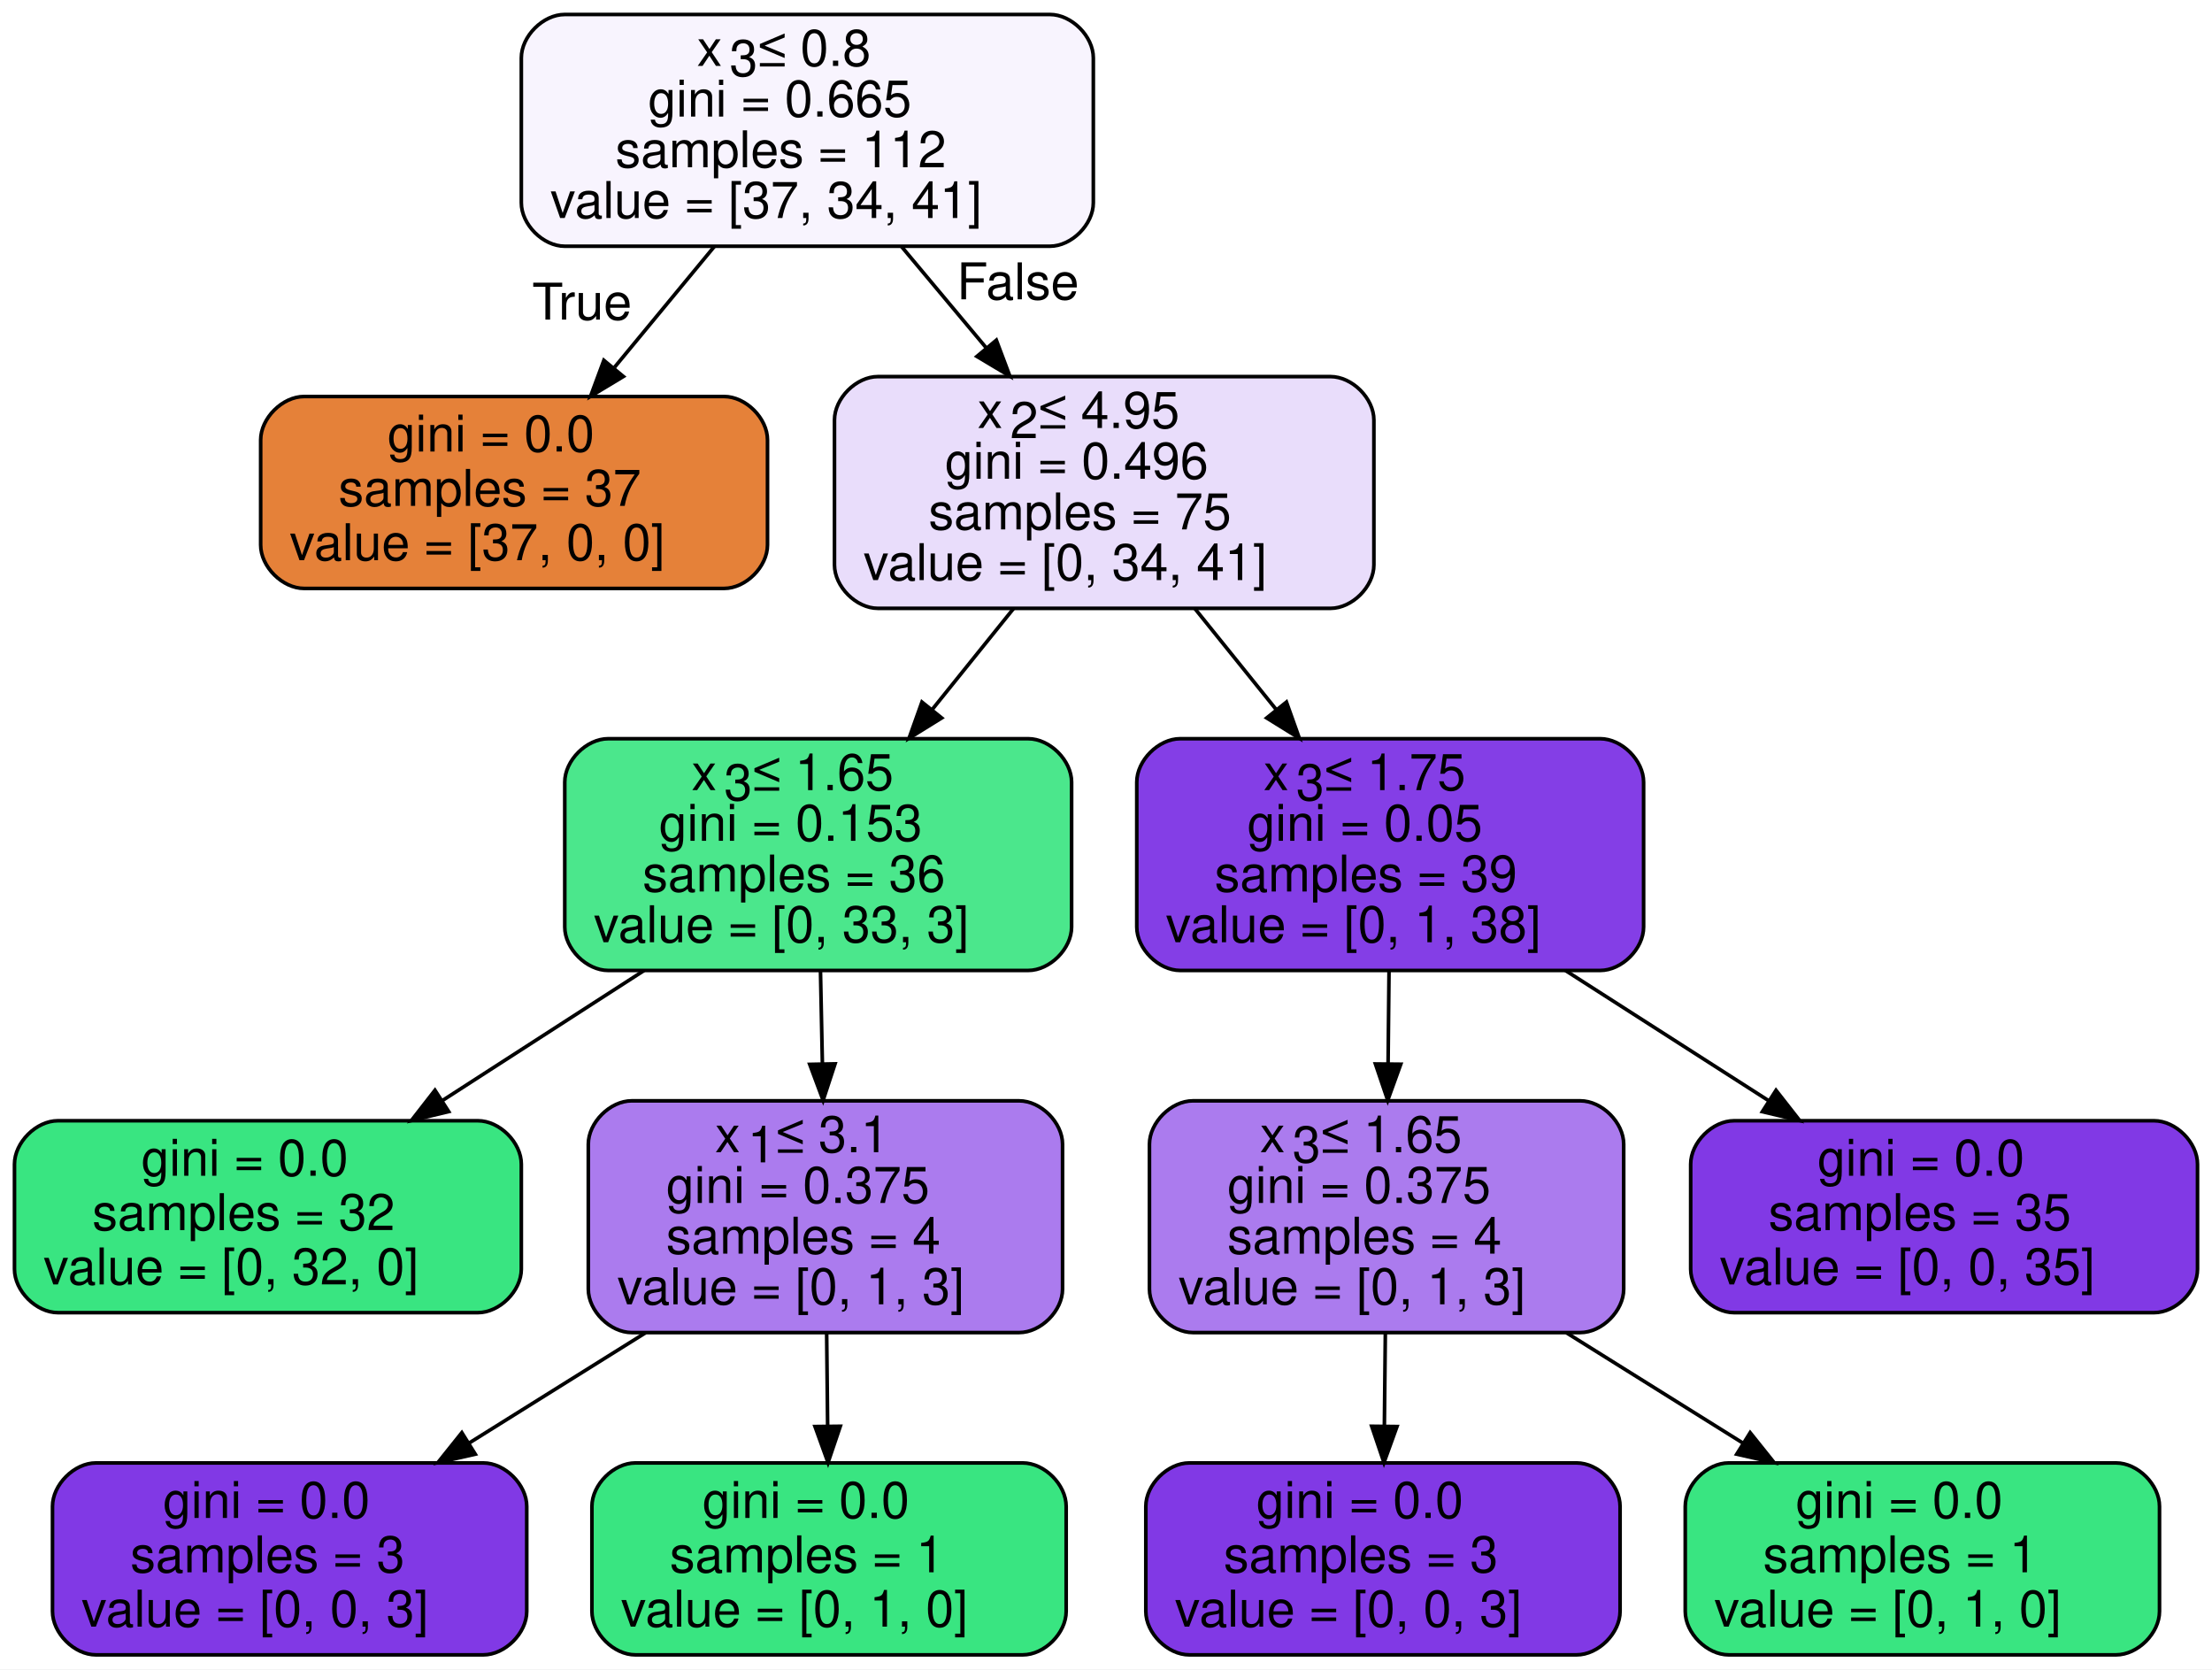
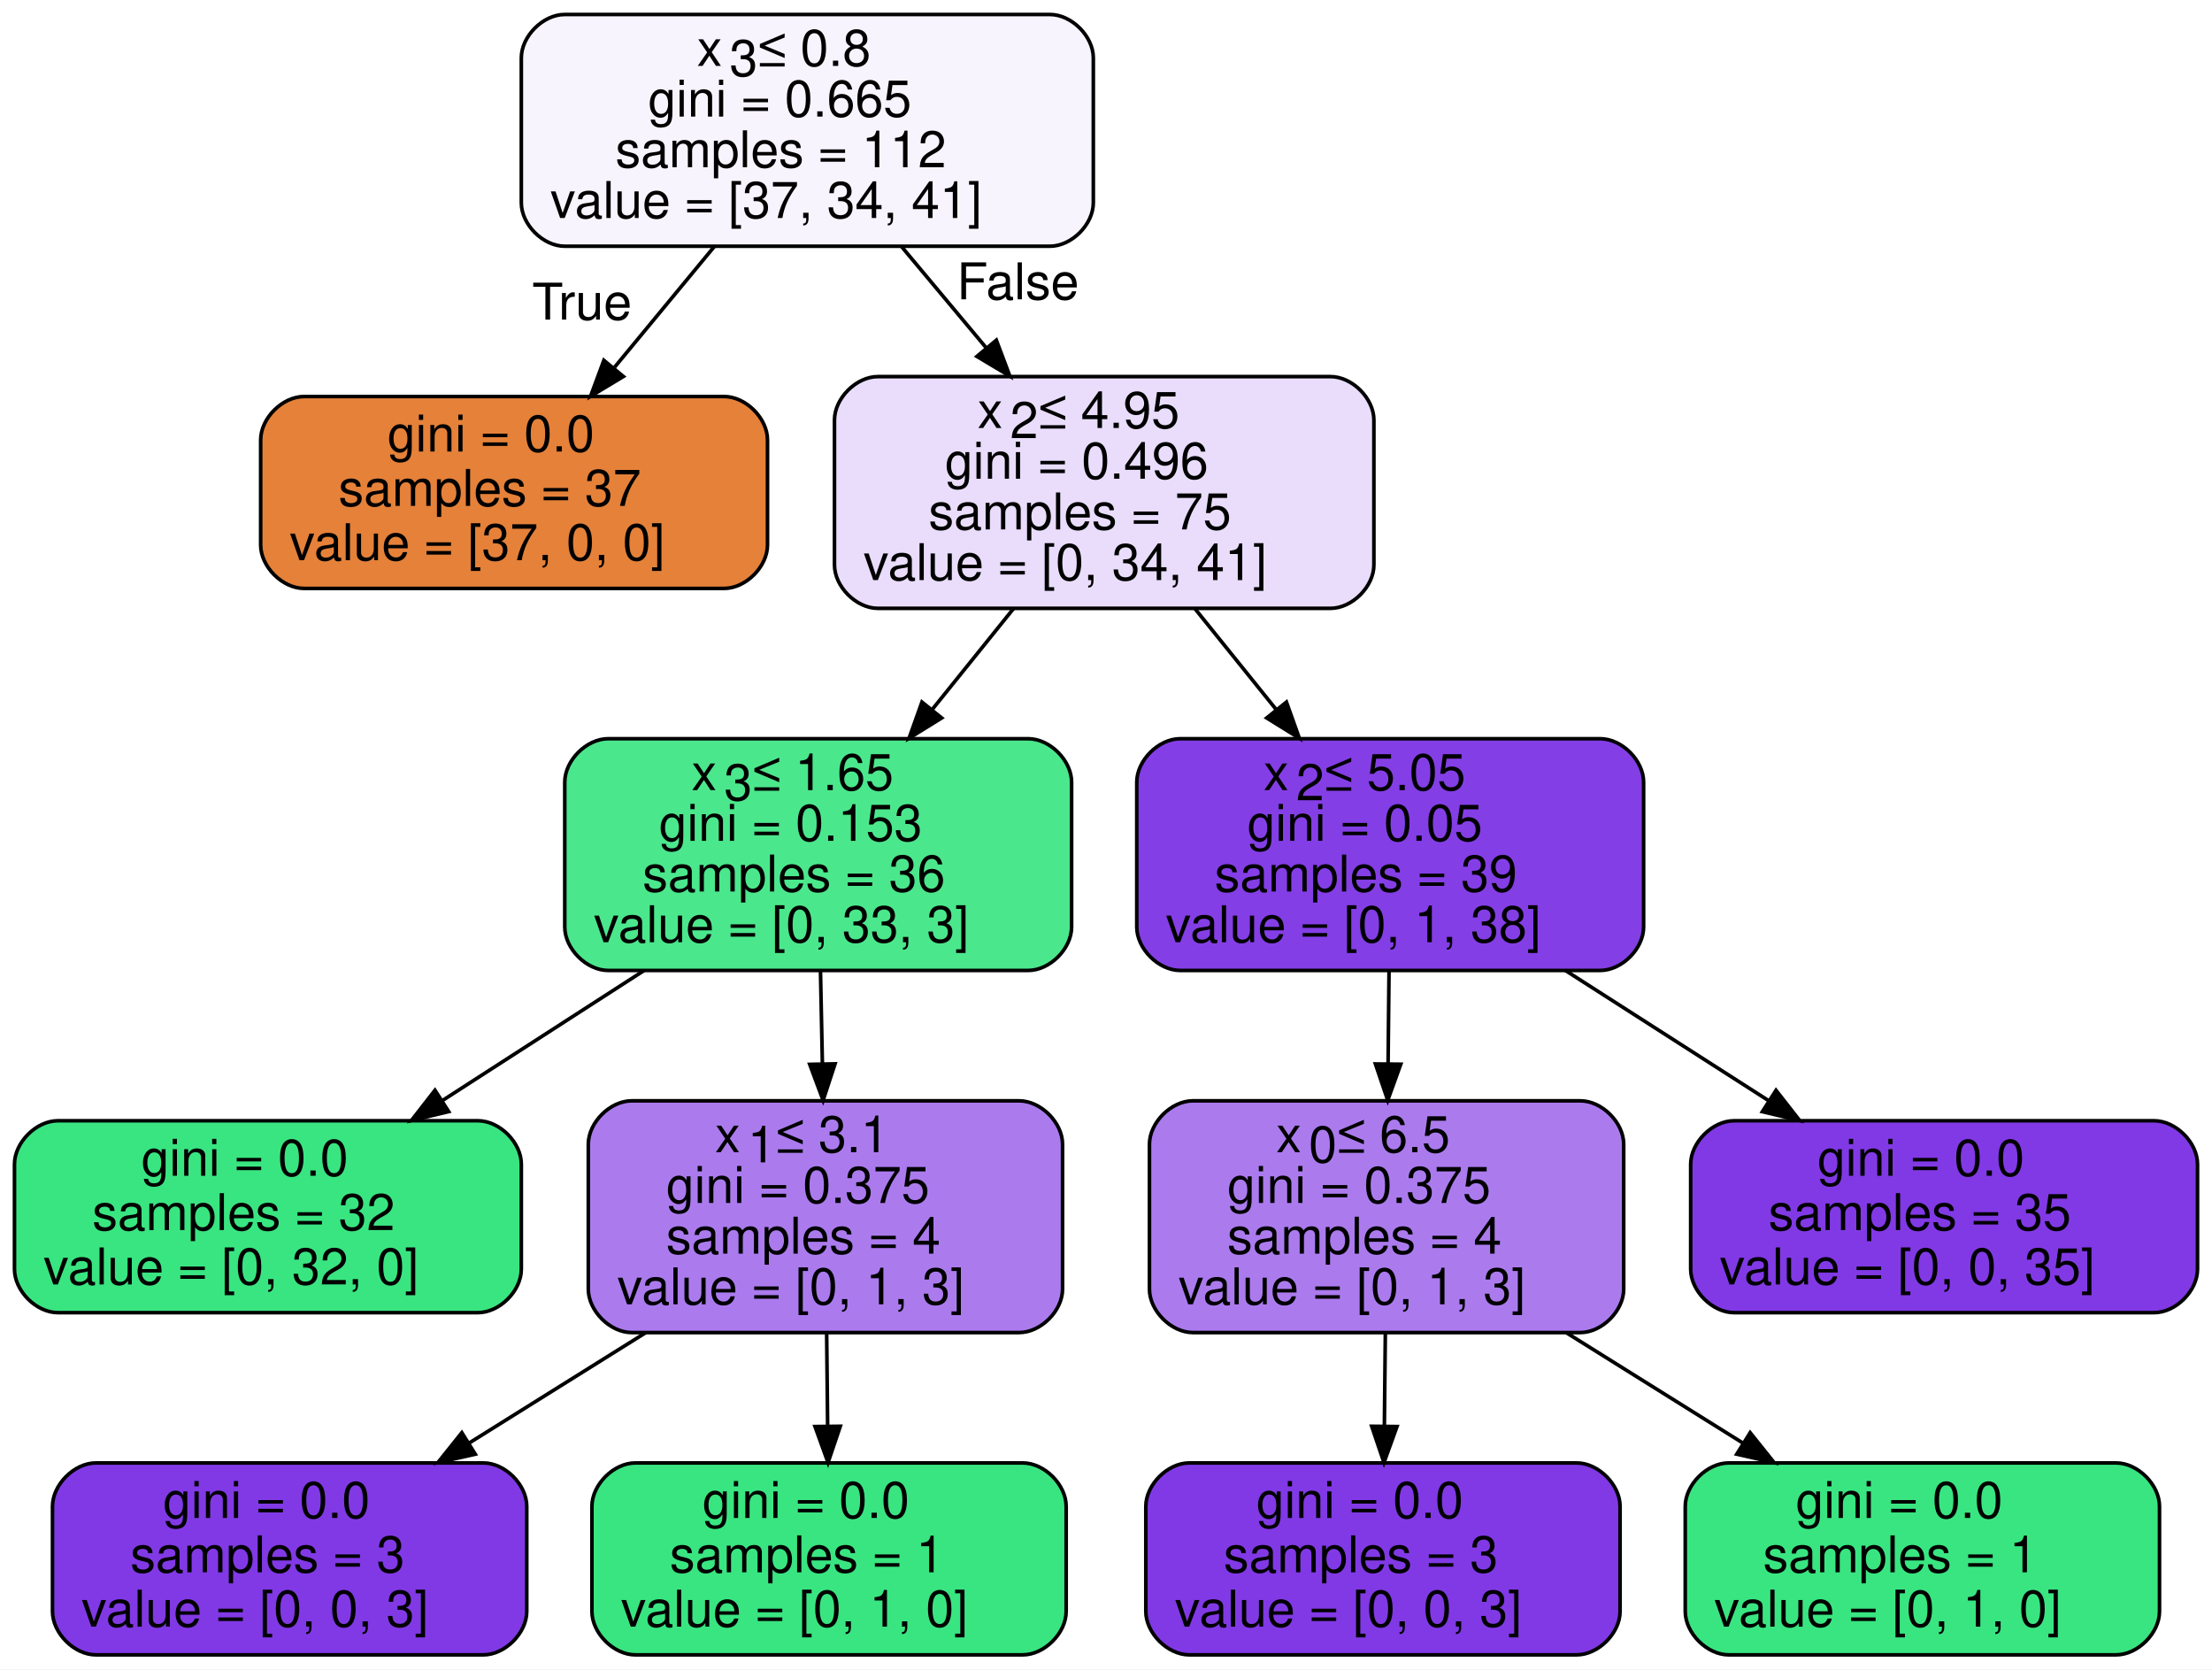
<svg xmlns="http://www.w3.org/2000/svg" width="611pt" height="461pt" viewBox="0.00 0.00 611.00 461.00">
  <g id="graph0" class="graph" transform="scale(1 1) rotate(0) translate(4 457)">
    <polygon fill="white" stroke="transparent" points="-4,4 -4,-457 607,-457 607,4 -4,4" />
    <g id="node1" class="node">
      <path fill="#f8f4fe" stroke="black" d="M286,-453C286,-453 152,-453 152,-453 146,-453 140,-447 140,-441 140,-441 140,-401 140,-401 140,-395 146,-389 152,-389 152,-389 286,-389 286,-389 292,-389 298,-395 298,-401 298,-401 298,-441 298,-441 298,-447 292,-453 286,-453" />
      <text text-anchor="start" x="188.5" y="-438.8" font-family="Helvetica,sans-Serif" font-size="14.00">x</text>
      <text text-anchor="start" x="197.5" y="-438.8" font-family="Helvetica,sans-Serif" baseline-shift="sub" font-size="14.00">3</text>
      <text text-anchor="start" x="205.5" y="-438.8" font-family="Helvetica,sans-Serif" font-size="14.00"> ≤ 0.8</text>
      <text text-anchor="start" x="175" y="-424.8" font-family="Helvetica,sans-Serif" font-size="14.00">gini = 0.665</text>
      <text text-anchor="start" x="166" y="-410.8" font-family="Helvetica,sans-Serif" font-size="14.00">samples = 112</text>
      <text text-anchor="start" x="148" y="-396.8" font-family="Helvetica,sans-Serif" font-size="14.00">value = [37, 34, 41]</text>
    </g>
    <g id="node2" class="node">
      <path fill="#e58139" stroke="black" d="M196,-347.5C196,-347.5 80,-347.5 80,-347.5 74,-347.5 68,-341.5 68,-335.5 68,-335.5 68,-306.5 68,-306.5 68,-300.5 74,-294.5 80,-294.5 80,-294.5 196,-294.5 196,-294.5 202,-294.5 208,-300.5 208,-306.5 208,-306.5 208,-335.5 208,-335.5 208,-341.5 202,-347.5 196,-347.5" />
      <text text-anchor="start" x="103" y="-332.3" font-family="Helvetica,sans-Serif" font-size="14.00">gini = 0.0</text>
      <text text-anchor="start" x="89.5" y="-317.3" font-family="Helvetica,sans-Serif" font-size="14.00">samples = 37</text>
      <text text-anchor="start" x="76" y="-302.3" font-family="Helvetica,sans-Serif" font-size="14.00">value = [37, 0, 0]</text>
    </g>
    <g id="edge1" class="edge">
      <path fill="none" stroke="black" d="M193.37,-388.99C184.58,-378.36 174.71,-366.41 165.75,-355.58" />
      <polygon fill="black" stroke="black" points="168.19,-353.03 159.12,-347.56 162.8,-357.49 168.19,-353.03" />
      <text text-anchor="middle" x="156.76" y="-368.74" font-family="Helvetica,sans-Serif" font-size="14.00">True</text>
    </g>
    <g id="node3" class="node">
      <path fill="#e9ddfb" stroke="black" d="M363.5,-353C363.5,-353 238.5,-353 238.5,-353 232.5,-353 226.5,-347 226.5,-341 226.5,-341 226.5,-301 226.5,-301 226.5,-295 232.5,-289 238.5,-289 238.5,-289 363.5,-289 363.5,-289 369.5,-289 375.5,-295 375.5,-301 375.5,-301 375.5,-341 375.5,-341 375.5,-347 369.5,-353 363.5,-353" />
      <text text-anchor="start" x="266" y="-338.8" font-family="Helvetica,sans-Serif" font-size="14.00">x</text>
      <text text-anchor="start" x="275" y="-338.8" font-family="Helvetica,sans-Serif" baseline-shift="sub" font-size="14.00">2</text>
      <text text-anchor="start" x="283" y="-338.8" font-family="Helvetica,sans-Serif" font-size="14.00"> ≤ 4.95</text>
      <text text-anchor="start" x="257" y="-324.8" font-family="Helvetica,sans-Serif" font-size="14.00">gini = 0.496</text>
      <text text-anchor="start" x="252.5" y="-310.8" font-family="Helvetica,sans-Serif" font-size="14.00">samples = 75</text>
      <text text-anchor="start" x="234.5" y="-296.8" font-family="Helvetica,sans-Serif" font-size="14.00">value = [0, 34, 41]</text>
    </g>
    <g id="edge2" class="edge">
      <path fill="none" stroke="black" d="M244.95,-388.99C252.42,-380.06 260.68,-370.19 268.5,-360.84" />
      <polygon fill="black" stroke="black" points="271.21,-363.06 274.94,-353.14 265.84,-358.57 271.21,-363.06" />
      <text text-anchor="middle" x="277.16" y="-374.34" font-family="Helvetica,sans-Serif" font-size="14.00">False</text>
    </g>
    <g id="node4" class="node">
      <path fill="#4be78c" stroke="black" d="M280,-253C280,-253 164,-253 164,-253 158,-253 152,-247 152,-241 152,-241 152,-201 152,-201 152,-195 158,-189 164,-189 164,-189 280,-189 280,-189 286,-189 292,-195 292,-201 292,-201 292,-241 292,-241 292,-247 286,-253 280,-253" />
      <text text-anchor="start" x="187" y="-238.8" font-family="Helvetica,sans-Serif" font-size="14.00">x</text>
      <text text-anchor="start" x="196" y="-238.8" font-family="Helvetica,sans-Serif" baseline-shift="sub" font-size="14.00">3</text>
      <text text-anchor="start" x="204" y="-238.8" font-family="Helvetica,sans-Serif" font-size="14.00"> ≤ 1.65</text>
      <text text-anchor="start" x="178" y="-224.8" font-family="Helvetica,sans-Serif" font-size="14.00">gini = 0.153</text>
      <text text-anchor="start" x="173.5" y="-210.8" font-family="Helvetica,sans-Serif" font-size="14.00">samples = 36</text>
      <text text-anchor="start" x="160" y="-196.8" font-family="Helvetica,sans-Serif" font-size="14.00">value = [0, 33, 3]</text>
    </g>
    <g id="edge3" class="edge">
      <path fill="none" stroke="black" d="M276,-288.99C268.87,-280.14 261.01,-270.39 253.54,-261.12" />
      <polygon fill="black" stroke="black" points="256.11,-258.73 247.1,-253.14 250.66,-263.12 256.11,-258.73" />
    </g>
    <g id="node9" class="node">
      <path fill="#843ee6" stroke="black" d="M438,-253C438,-253 322,-253 322,-253 316,-253 310,-247 310,-241 310,-241 310,-201 310,-201 310,-195 316,-189 322,-189 322,-189 438,-189 438,-189 444,-189 450,-195 450,-201 450,-201 450,-241 450,-241 450,-247 444,-253 438,-253" />
      <text text-anchor="start" x="345" y="-238.8" font-family="Helvetica,sans-Serif" font-size="14.00">x</text>
-       <text text-anchor="start" x="354" y="-238.8" font-family="Helvetica,sans-Serif" baseline-shift="sub" font-size="14.00">3</text>
-       <text text-anchor="start" x="362" y="-238.8" font-family="Helvetica,sans-Serif" font-size="14.00"> ≤ 1.75</text>
+       <text text-anchor="start" x="354" y="-238.8" font-family="Helvetica,sans-Serif" baseline-shift="sub" font-size="14.00">2</text>
+       <text text-anchor="start" x="362" y="-238.8" font-family="Helvetica,sans-Serif" font-size="14.00"> ≤ 5.05</text>
      <text text-anchor="start" x="340.5" y="-224.8" font-family="Helvetica,sans-Serif" font-size="14.00">gini = 0.05</text>
      <text text-anchor="start" x="331.5" y="-210.8" font-family="Helvetica,sans-Serif" font-size="14.00">samples = 39</text>
      <text text-anchor="start" x="318" y="-196.8" font-family="Helvetica,sans-Serif" font-size="14.00">value = [0, 1, 38]</text>
    </g>
    <g id="edge8" class="edge">
      <path fill="none" stroke="black" d="M326,-288.99C333.13,-280.14 340.99,-270.39 348.46,-261.12" />
      <polygon fill="black" stroke="black" points="351.34,-263.12 354.9,-253.14 345.89,-258.73 351.34,-263.12" />
    </g>
    <g id="node5" class="node">
      <path fill="#39e581" stroke="black" d="M128,-147.5C128,-147.5 12,-147.5 12,-147.5 6,-147.5 0,-141.5 0,-135.5 0,-135.5 0,-106.5 0,-106.5 0,-100.5 6,-94.5 12,-94.5 12,-94.5 128,-94.5 128,-94.5 134,-94.5 140,-100.5 140,-106.5 140,-106.5 140,-135.5 140,-135.5 140,-141.5 134,-147.5 128,-147.5" />
      <text text-anchor="start" x="35" y="-132.3" font-family="Helvetica,sans-Serif" font-size="14.00">gini = 0.0</text>
      <text text-anchor="start" x="21.5" y="-117.3" font-family="Helvetica,sans-Serif" font-size="14.00">samples = 32</text>
      <text text-anchor="start" x="8" y="-102.3" font-family="Helvetica,sans-Serif" font-size="14.00">value = [0, 32, 0]</text>
    </g>
    <g id="edge4" class="edge">
      <path fill="none" stroke="black" d="M173.91,-188.99C156.12,-177.52 135.96,-164.53 118.16,-153.05" />
      <polygon fill="black" stroke="black" points="119.94,-150.03 109.64,-147.56 116.15,-155.92 119.94,-150.03" />
    </g>
    <g id="node6" class="node">
      <path fill="#ab7bee" stroke="black" d="M277.5,-153C277.5,-153 170.5,-153 170.5,-153 164.5,-153 158.5,-147 158.5,-141 158.5,-141 158.5,-101 158.5,-101 158.5,-95 164.5,-89 170.5,-89 170.5,-89 277.5,-89 277.5,-89 283.5,-89 289.5,-95 289.5,-101 289.5,-101 289.5,-141 289.5,-141 289.5,-147 283.5,-153 277.5,-153" />
      <text text-anchor="start" x="193.5" y="-138.8" font-family="Helvetica,sans-Serif" font-size="14.00">x</text>
      <text text-anchor="start" x="202.5" y="-138.8" font-family="Helvetica,sans-Serif" baseline-shift="sub" font-size="14.00">1</text>
      <text text-anchor="start" x="210.5" y="-138.8" font-family="Helvetica,sans-Serif" font-size="14.00"> ≤ 3.1</text>
      <text text-anchor="start" x="180" y="-124.8" font-family="Helvetica,sans-Serif" font-size="14.00">gini = 0.375</text>
      <text text-anchor="start" x="180" y="-110.8" font-family="Helvetica,sans-Serif" font-size="14.00">samples = 4</text>
      <text text-anchor="start" x="166.5" y="-96.8" font-family="Helvetica,sans-Serif" font-size="14.00">value = [0, 1, 3]</text>
    </g>
    <g id="edge5" class="edge">
      <path fill="none" stroke="black" d="M222.63,-188.99C222.8,-180.86 222.98,-171.96 223.16,-163.38" />
      <polygon fill="black" stroke="black" points="226.66,-163.21 223.36,-153.14 219.66,-163.07 226.66,-163.21" />
    </g>
    <g id="node7" class="node">
      <path fill="#8139e5" stroke="black" d="M129.5,-53C129.5,-53 22.5,-53 22.5,-53 16.5,-53 10.5,-47 10.5,-41 10.5,-41 10.5,-12 10.5,-12 10.5,-6 16.5,0 22.5,0 22.5,0 129.5,0 129.5,0 135.5,0 141.5,-6 141.5,-12 141.5,-12 141.5,-41 141.5,-41 141.5,-47 135.5,-53 129.5,-53" />
      <text text-anchor="start" x="41" y="-37.8" font-family="Helvetica,sans-Serif" font-size="14.00">gini = 0.0</text>
      <text text-anchor="start" x="32" y="-22.8" font-family="Helvetica,sans-Serif" font-size="14.00">samples = 3</text>
      <text text-anchor="start" x="18.5" y="-7.8" font-family="Helvetica,sans-Serif" font-size="14.00">value = [0, 0, 3]</text>
    </g>
    <g id="edge6" class="edge">
      <path fill="none" stroke="black" d="M174.31,-88.94C158.58,-79.11 141.2,-68.25 125.48,-58.43" />
      <polygon fill="black" stroke="black" points="127.28,-55.42 116.95,-53.09 123.57,-61.36 127.28,-55.42" />
    </g>
    <g id="node8" class="node">
      <path fill="#39e581" stroke="black" d="M278.5,-53C278.5,-53 171.5,-53 171.5,-53 165.5,-53 159.5,-47 159.5,-41 159.5,-41 159.5,-12 159.5,-12 159.5,-6 165.5,0 171.5,0 171.5,0 278.5,0 278.5,0 284.5,0 290.5,-6 290.5,-12 290.5,-12 290.5,-41 290.5,-41 290.5,-47 284.5,-53 278.5,-53" />
      <text text-anchor="start" x="190" y="-37.8" font-family="Helvetica,sans-Serif" font-size="14.00">gini = 0.0</text>
      <text text-anchor="start" x="181" y="-22.8" font-family="Helvetica,sans-Serif" font-size="14.00">samples = 1</text>
      <text text-anchor="start" x="167.5" y="-7.8" font-family="Helvetica,sans-Serif" font-size="14.00">value = [0, 1, 0]</text>
    </g>
    <g id="edge7" class="edge">
      <path fill="none" stroke="black" d="M224.34,-88.94C224.43,-80.66 224.52,-71.64 224.61,-63.13" />
      <polygon fill="black" stroke="black" points="228.11,-63.13 224.72,-53.09 221.12,-63.05 228.11,-63.13" />
    </g>
    <g id="node10" class="node">
      <path fill="#ab7bee" stroke="black" d="M432.5,-153C432.5,-153 325.5,-153 325.5,-153 319.5,-153 313.5,-147 313.5,-141 313.5,-141 313.5,-101 313.5,-101 313.5,-95 319.5,-89 325.5,-89 325.5,-89 432.5,-89 432.5,-89 438.5,-89 444.5,-95 444.5,-101 444.5,-101 444.5,-141 444.5,-141 444.5,-147 438.5,-153 432.5,-153" />
-       <text text-anchor="start" x="344" y="-138.8" font-family="Helvetica,sans-Serif" font-size="14.00">x</text>
-       <text text-anchor="start" x="353" y="-138.8" font-family="Helvetica,sans-Serif" baseline-shift="sub" font-size="14.00">3</text>
-       <text text-anchor="start" x="361" y="-138.8" font-family="Helvetica,sans-Serif" font-size="14.00"> ≤ 1.65</text>
+       <text text-anchor="start" x="348.5" y="-138.8" font-family="Helvetica,sans-Serif" font-size="14.00">x</text>
+       <text text-anchor="start" x="357.5" y="-138.8" font-family="Helvetica,sans-Serif" baseline-shift="sub" font-size="14.00">0</text>
+       <text text-anchor="start" x="365.5" y="-138.8" font-family="Helvetica,sans-Serif" font-size="14.00"> ≤ 6.5</text>
      <text text-anchor="start" x="335" y="-124.8" font-family="Helvetica,sans-Serif" font-size="14.00">gini = 0.375</text>
      <text text-anchor="start" x="335" y="-110.8" font-family="Helvetica,sans-Serif" font-size="14.00">samples = 4</text>
      <text text-anchor="start" x="321.5" y="-96.8" font-family="Helvetica,sans-Serif" font-size="14.00">value = [0, 1, 3]</text>
    </g>
    <g id="edge9" class="edge">
      <path fill="none" stroke="black" d="M379.68,-188.99C379.6,-180.86 379.51,-171.96 379.42,-163.38" />
      <polygon fill="black" stroke="black" points="382.92,-163.11 379.32,-153.14 375.92,-163.18 382.92,-163.11" />
    </g>
    <g id="node13" class="node">
      <path fill="#8139e5" stroke="black" d="M591,-147.5C591,-147.5 475,-147.5 475,-147.5 469,-147.5 463,-141.5 463,-135.5 463,-135.5 463,-106.5 463,-106.5 463,-100.5 469,-94.5 475,-94.5 475,-94.5 591,-94.5 591,-94.5 597,-94.5 603,-100.5 603,-106.5 603,-106.5 603,-135.5 603,-135.5 603,-141.5 597,-147.5 591,-147.5" />
      <text text-anchor="start" x="498" y="-132.3" font-family="Helvetica,sans-Serif" font-size="14.00">gini = 0.0</text>
      <text text-anchor="start" x="484.5" y="-117.3" font-family="Helvetica,sans-Serif" font-size="14.00">samples = 35</text>
      <text text-anchor="start" x="471" y="-102.3" font-family="Helvetica,sans-Serif" font-size="14.00">value = [0, 0, 35]</text>
    </g>
    <g id="edge12" class="edge">
      <path fill="none" stroke="black" d="M428.41,-188.99C446.32,-177.52 466.61,-164.53 484.52,-153.05" />
      <polygon fill="black" stroke="black" points="486.57,-155.9 493.1,-147.56 482.79,-150 486.57,-155.9" />
    </g>
    <g id="node11" class="node">
      <path fill="#8139e5" stroke="black" d="M431.5,-53C431.5,-53 324.5,-53 324.5,-53 318.5,-53 312.5,-47 312.5,-41 312.5,-41 312.5,-12 312.5,-12 312.5,-6 318.5,0 324.5,0 324.5,0 431.5,0 431.5,0 437.5,0 443.5,-6 443.5,-12 443.5,-12 443.5,-41 443.5,-41 443.5,-47 437.5,-53 431.5,-53" />
      <text text-anchor="start" x="343" y="-37.8" font-family="Helvetica,sans-Serif" font-size="14.00">gini = 0.0</text>
      <text text-anchor="start" x="334" y="-22.8" font-family="Helvetica,sans-Serif" font-size="14.00">samples = 3</text>
      <text text-anchor="start" x="320.5" y="-7.8" font-family="Helvetica,sans-Serif" font-size="14.00">value = [0, 0, 3]</text>
    </g>
    <g id="edge10" class="edge">
      <path fill="none" stroke="black" d="M378.66,-88.94C378.57,-80.66 378.48,-71.64 378.39,-63.13" />
      <polygon fill="black" stroke="black" points="381.88,-63.05 378.28,-53.09 374.89,-63.13 381.88,-63.05" />
    </g>
    <g id="node12" class="node">
      <path fill="#39e581" stroke="black" d="M580.5,-53C580.5,-53 473.5,-53 473.5,-53 467.5,-53 461.5,-47 461.5,-41 461.5,-41 461.5,-12 461.5,-12 461.5,-6 467.5,0 473.5,0 473.5,0 580.5,0 580.5,0 586.5,0 592.5,-6 592.5,-12 592.5,-12 592.5,-41 592.5,-41 592.5,-47 586.5,-53 580.5,-53" />
      <text text-anchor="start" x="492" y="-37.8" font-family="Helvetica,sans-Serif" font-size="14.00">gini = 0.0</text>
      <text text-anchor="start" x="483" y="-22.8" font-family="Helvetica,sans-Serif" font-size="14.00">samples = 1</text>
      <text text-anchor="start" x="469.5" y="-7.8" font-family="Helvetica,sans-Serif" font-size="14.00">value = [0, 1, 0]</text>
    </g>
    <g id="edge11" class="edge">
      <path fill="none" stroke="black" d="M428.69,-88.94C444.42,-79.11 461.8,-68.25 477.52,-58.43" />
      <polygon fill="black" stroke="black" points="479.43,-61.36 486.05,-53.09 475.72,-55.42 479.43,-61.36" />
    </g>
  </g>
</svg>
